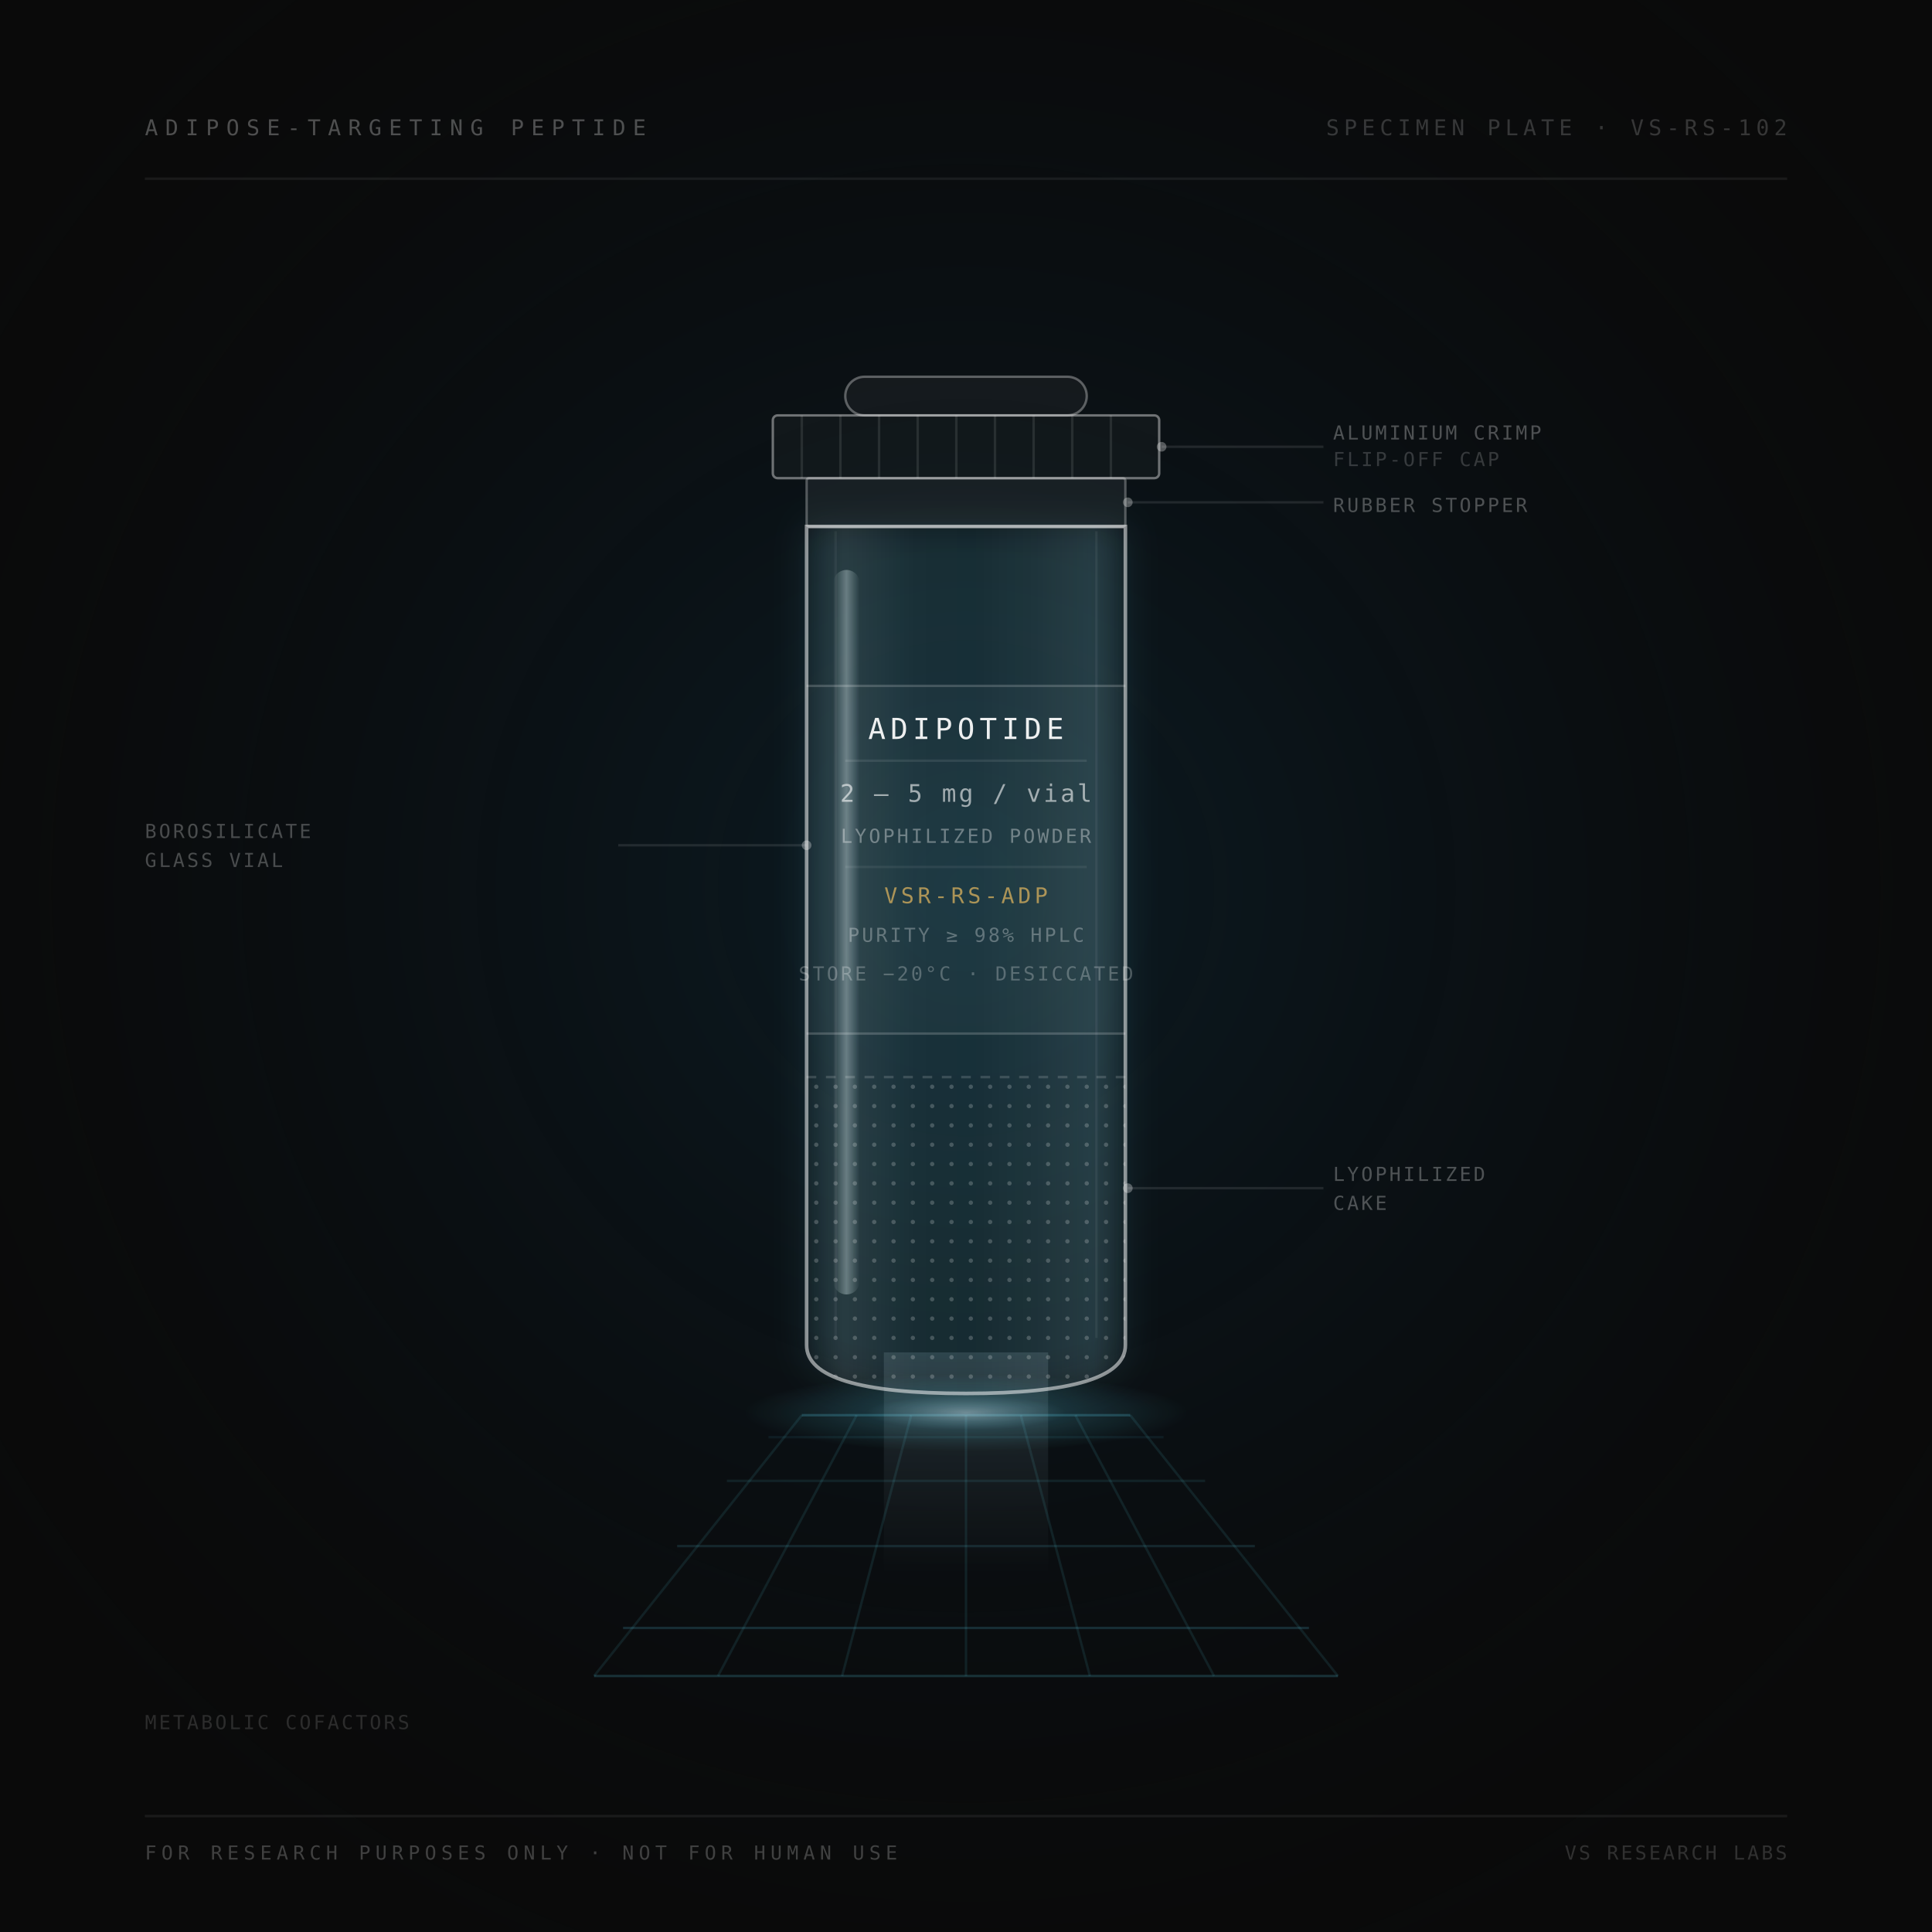
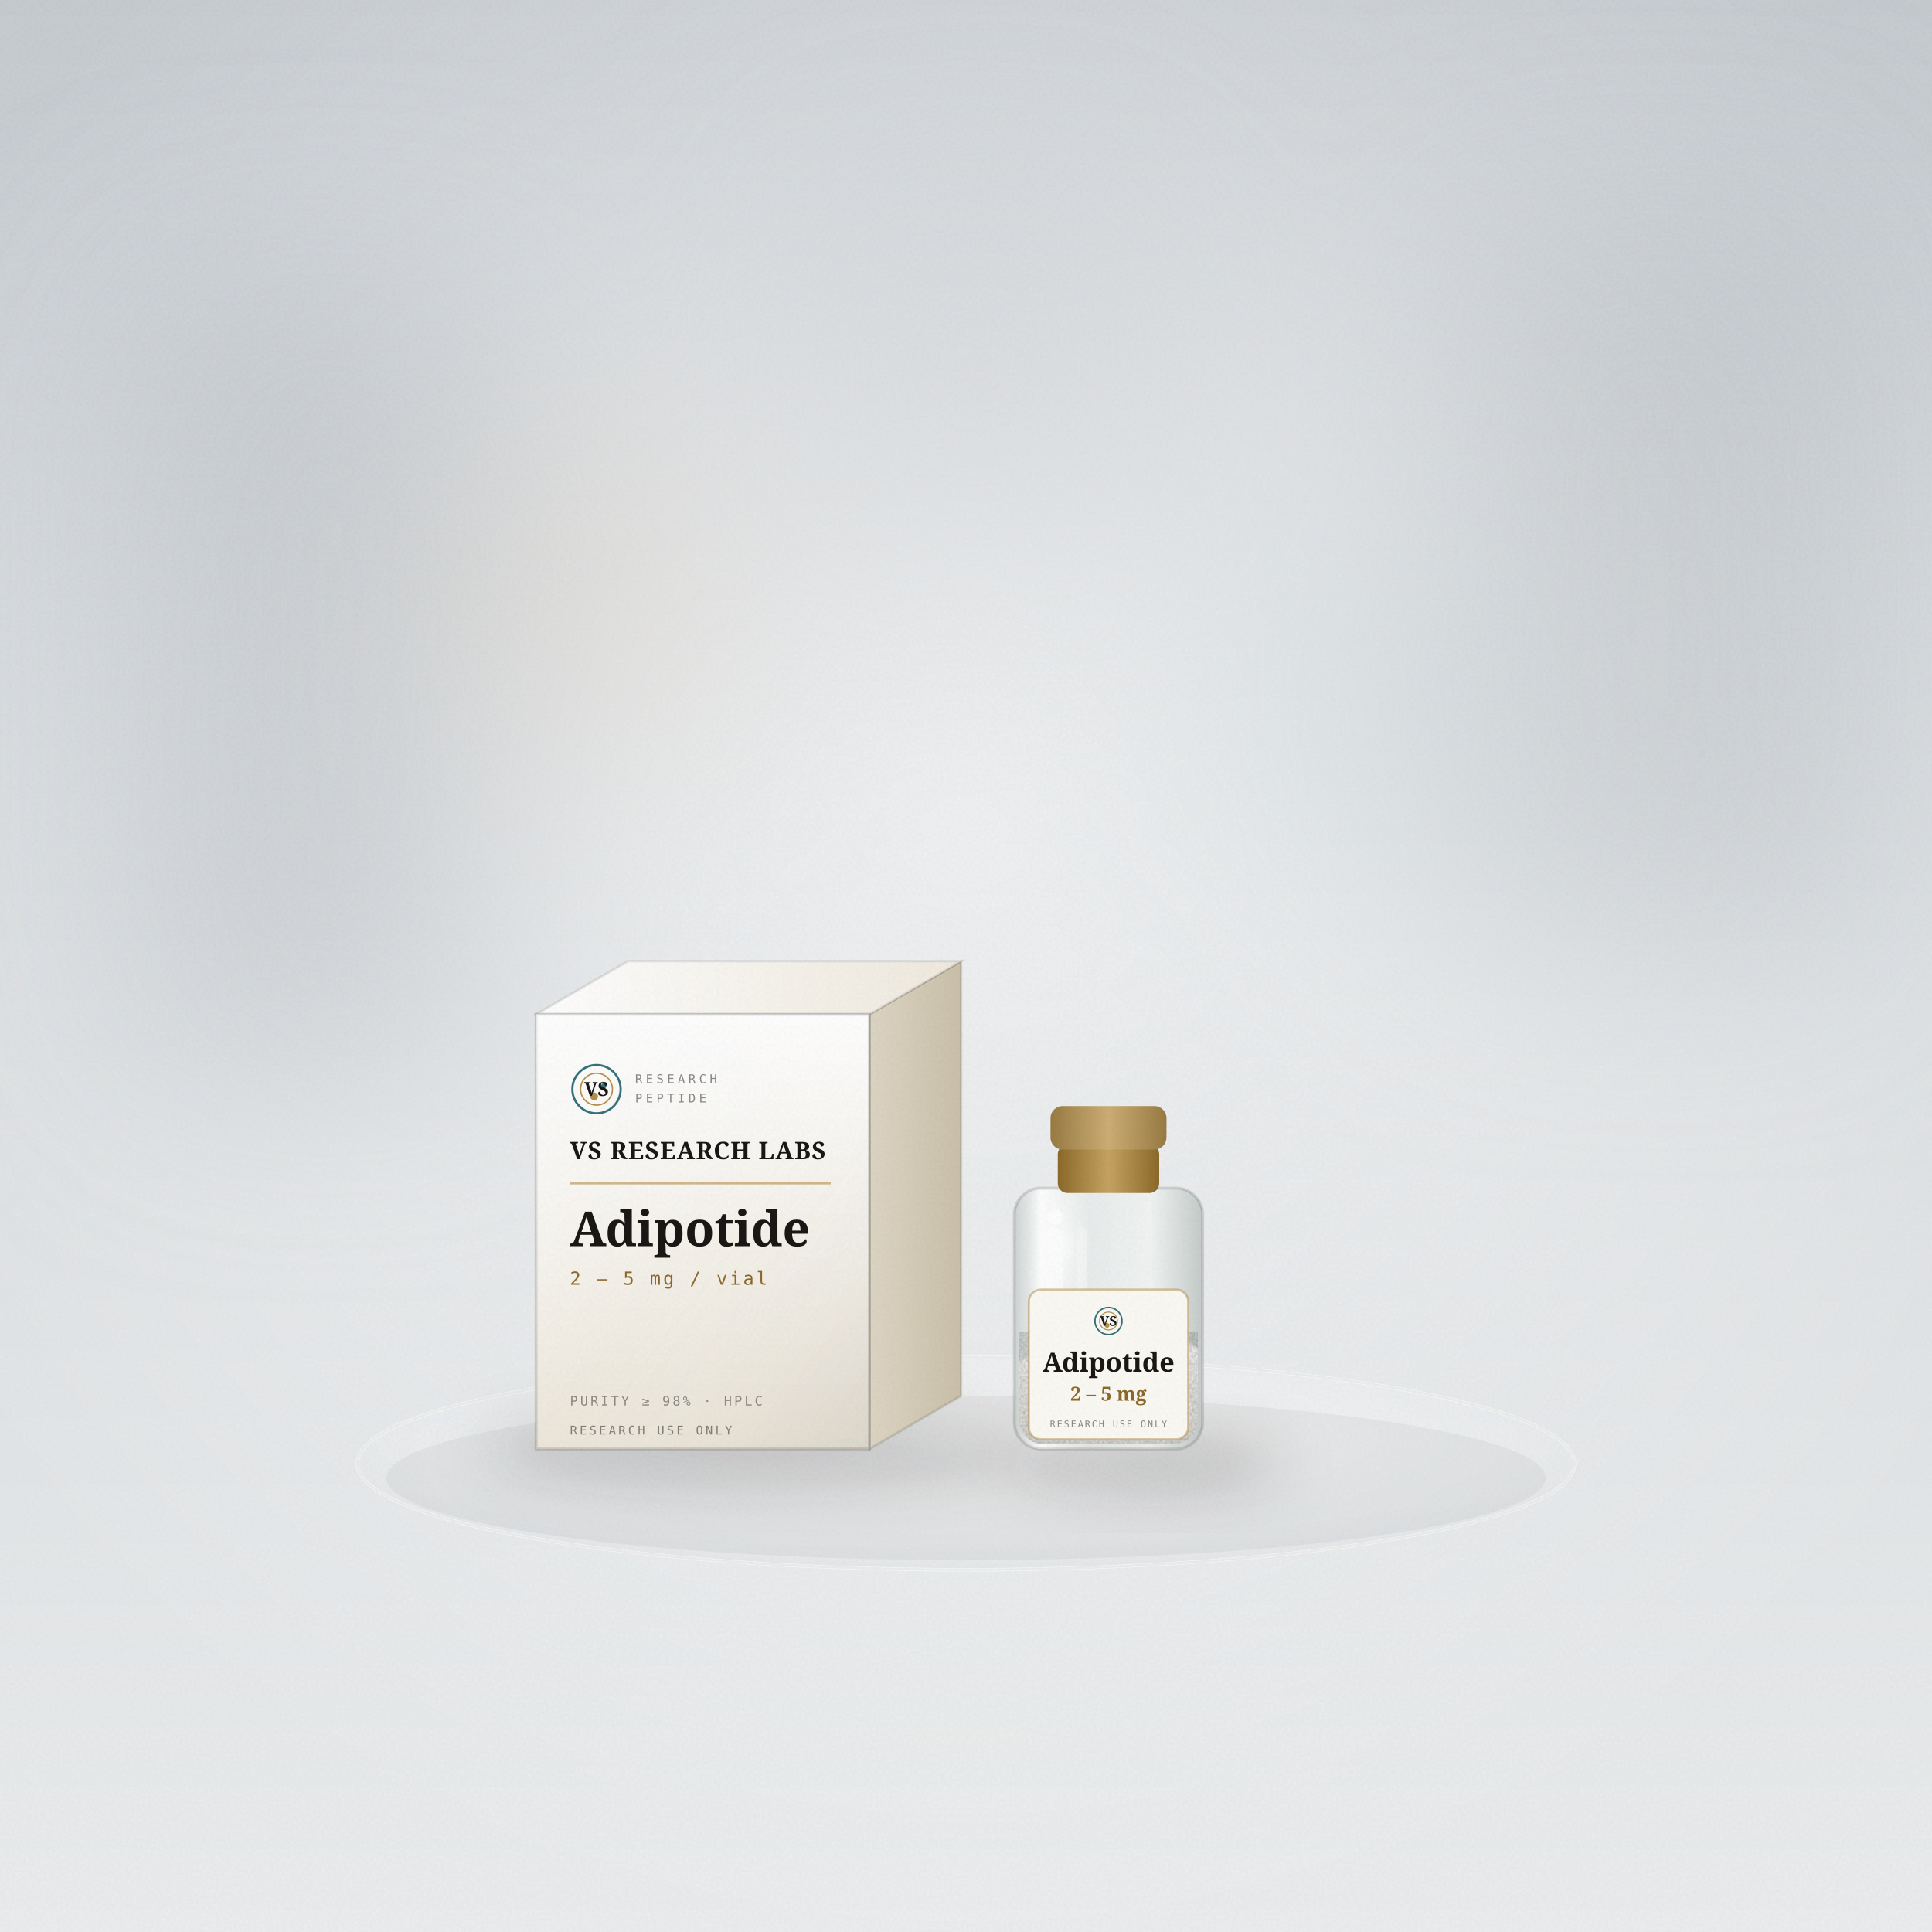
- <svg xmlns="http://www.w3.org/2000/svg" viewBox="0 0 800 800">
+ <svg xmlns="http://www.w3.org/2000/svg" viewBox="0 0 800 800" width="800" height="800" role="img" aria-label="Adipotide 2 – 5 mg — research carton and vial">
  <defs>
-     <pattern id="lyoDots" width="8" height="8" patternUnits="userSpaceOnUse">
-       <circle cx="2" cy="2" r="0.9" fill="rgba(255,255,255,0.2)" />
-     </pattern>
-     <clipPath id="vialFill">
-       <path d="M333 446 L333 557 Q333 576 400 576 Q467 576 467 557 L467 446 Z" />
+     <linearGradient id="lab" x1="0" y1="0" x2="0" y2="1">
+       <stop offset="0" stop-color="#C7CCD1" />
+       <stop offset="0.5" stop-color="#DCE0E3" />
+       <stop offset="1" stop-color="#ECEEEF" />
+     </linearGradient>
+     <radialGradient id="key" cx="50%" cy="42%" r="60%">
+       <stop offset="0" stop-color="#FFFFFF" stop-opacity="0.6" />
+       <stop offset="1" stop-color="#FFFFFF" stop-opacity="0" />
+     </radialGradient>
+     <filter id="blurXl" x="-60%" y="-60%" width="220%" height="220%">
+       <feGaussianBlur stdDeviation="42" />
+     </filter>
+     <filter id="shadow" x="-70%" y="-70%" width="240%" height="240%">
+       <feGaussianBlur stdDeviation="12" />
+     </filter>
+     <radialGradient id="disc" cx="50%" cy="38%" r="70%">
+       <stop offset="0" stop-color="#FFFFFF" stop-opacity="0.85" />
+       <stop offset="0.7" stop-color="#EDEFF1" stop-opacity="0.5" />
+       <stop offset="1" stop-color="#D7DBDE" stop-opacity="0.35" />
+     </radialGradient>
+     <linearGradient id="boxFront" x1="0" y1="0" x2="0" y2="1">
+       <stop offset="0" stop-color="#FFFFFF" />
+       <stop offset="1" stop-color="#EEE8DB" />
+     </linearGradient>
+     <linearGradient id="boxTop" x1="0" y1="0" x2="1" y2="0">
+       <stop offset="0" stop-color="#FFFFFF" />
+       <stop offset="1" stop-color="#F1EBDF" />
+     </linearGradient>
+     <linearGradient id="boxSide" x1="0" y1="0" x2="1" y2="0">
+       <stop offset="0" stop-color="#DED6C4" />
+       <stop offset="1" stop-color="#CBC1AB" />
+     </linearGradient>
+     <linearGradient id="boxDiag" x1="0" y1="0" x2="1" y2="1">
+       <stop offset="0" stop-color="#FFFFFF" stop-opacity="0.5" />
+       <stop offset="0.5" stop-color="#FFFFFF" stop-opacity="0" />
+       <stop offset="1" stop-color="#1A1714" stop-opacity="0.08" />
+     </linearGradient>
+     <linearGradient id="glass" x1="0" y1="0" x2="1" y2="0">
+       <stop offset="0" stop-color="#C9D0CF" stop-opacity="0.85" />
+       <stop offset="0.14" stop-color="#FFFFFF" stop-opacity="0.95" />
+       <stop offset="0.4" stop-color="#E9EEEC" stop-opacity="0.7" />
+       <stop offset="0.72" stop-color="#F4F7F5" stop-opacity="0.8" />
+       <stop offset="1" stop-color="#BEC6C4" stop-opacity="0.85" />
+     </linearGradient>
+     <linearGradient id="powder" x1="0" y1="0" x2="0" y2="1">
+       <stop offset="0" stop-color="#FFFFFF" />
+       <stop offset="1" stop-color="#E4E2DB" />
+     </linearGradient>
+     <filter id="grain">
+       <feTurbulence type="fractalNoise" baseFrequency="0.9" numOctaves="2" seed="7" result="n" />
+       <feColorMatrix in="n" type="matrix" values="0 0 0 0 0  0 0 0 0 0  0 0 0 0 0  0 0 0 0.6 0" />
+     </filter>
+     <filter id="film" x="0" y="0" width="100%" height="100%">
+       <feTurbulence type="fractalNoise" baseFrequency="0.85" numOctaves="2" seed="3" result="n" />
+       <feColorMatrix in="n" type="matrix" values="0 0 0 0 0  0 0 0 0 0  0 0 0 0 0  0 0 0 0.05 0" />
+     </filter>
+     <radialGradient id="spec" cx="50%" cy="50%" r="50%">
+       <stop offset="0" stop-color="#FFFFFF" stop-opacity="0.95" />
+       <stop offset="0.5" stop-color="#FFFFFF" stop-opacity="0.22" />
+       <stop offset="1" stop-color="#FFFFFF" stop-opacity="0" />
+     </radialGradient>
+     <linearGradient id="cap" x1="0" y1="0" x2="1" y2="0">
+       <stop offset="0" stop-color="#8C6A2A" />
+       <stop offset="0.5" stop-color="#C7A463" />
+       <stop offset="1" stop-color="#8C6A2A" />
+     </linearGradient>
+     <clipPath id="vialclip">
+       <rect x="2" y="42" width="74" height="104" rx="10" />
    </clipPath>
-     <radialGradient id="bgDepth" cx="0.5" cy="0.46" r="0.62">
-       <stop offset="0" stop-color="#0e2a38" stop-opacity="0.55" />
-       <stop offset="0.55" stop-color="#0a1822" stop-opacity="0.28" />
-       <stop offset="1" stop-color="#0a0a0a" stop-opacity="0" />
-     </radialGradient>
-     <radialGradient id="floorPool" cx="0.5" cy="0.5" r="0.5">
-       <stop offset="0" stop-color="#bfeffd" stop-opacity="0.5" />
-       <stop offset="0.45" stop-color="#5EDDF6" stop-opacity="0.16" />
-       <stop offset="1" stop-color="#5EDDF6" stop-opacity="0" />
-     </radialGradient>
-     <linearGradient id="glassBody" x1="0" y1="0" x2="1" y2="0">
-       <stop offset="0" stop-color="#ffffff" stop-opacity="0.02" />
-       <stop offset="0.12" stop-color="#ffffff" stop-opacity="0.085" />
-       <stop offset="0.34" stop-color="#ffffff" stop-opacity="0.015" />
-       <stop offset="0.52" stop-color="#ffffff" stop-opacity="0.008" />
-       <stop offset="0.72" stop-color="#ffffff" stop-opacity="0.04" />
-       <stop offset="0.9" stop-color="#cdeefb" stop-opacity="0.09" />
-       <stop offset="1" stop-color="#ffffff" stop-opacity="0.02" />
-     </linearGradient>
-     <linearGradient id="spec" x1="0" y1="0" x2="1" y2="0">
-       <stop offset="0" stop-color="#eafdff" stop-opacity="0" />
-       <stop offset="0.5" stop-color="#eafdff" stop-opacity="0.55" />
-       <stop offset="1" stop-color="#eafdff" stop-opacity="0" />
-     </linearGradient>
-     <linearGradient id="reflFade" x1="0" y1="0" x2="0" y2="1">
-       <stop offset="0" stop-color="#cdeefb" stop-opacity="0.13" />
-       <stop offset="1" stop-color="#cdeefb" stop-opacity="0" />
-     </linearGradient>
-     <filter id="vglow" x="-60%" y="-60%" width="220%" height="220%">
-       <feGaussianBlur stdDeviation="7" />
-     </filter>
  </defs>
-   <rect width="800" height="800" fill="#0a0a0a" />
-   <rect width="800" height="800" fill="url(#bgDepth)" />
-   <line x1="60" y1="74" x2="740" y2="74" stroke="rgba(255,255,255,0.07)" stroke-width="1" />
-   <text x="60" y="56" font-family="monospace" font-size="9" fill="rgba(255,255,255,0.28)" letter-spacing="3">ADIPOSE-TARGETING PEPTIDE</text>
-   <text x="740" y="56" font-family="monospace" font-size="9" fill="rgba(255,255,255,0.18)" letter-spacing="2" text-anchor="end">SPECIMEN PLATE · VS-RS-102</text>
-   <g class="pad">
-     <line x1="332" y1="586" x2="468" y2="586" stroke="#5EDDF6" stroke-opacity="0.22" stroke-width="1" />
-     <line x1="332.0" y1="586" x2="246.0" y2="694" stroke="#5EDDF6" stroke-opacity="0.10" stroke-width="1" />
-     <line x1="354.7" y1="586" x2="297.3" y2="694" stroke="#5EDDF6" stroke-opacity="0.10" stroke-width="1" />
-     <line x1="377.3" y1="586" x2="348.7" y2="694" stroke="#5EDDF6" stroke-opacity="0.10" stroke-width="1" />
-     <line x1="400.0" y1="586" x2="400.0" y2="694" stroke="#5EDDF6" stroke-opacity="0.10" stroke-width="1" />
-     <line x1="422.7" y1="586" x2="451.3" y2="694" stroke="#5EDDF6" stroke-opacity="0.10" stroke-width="1" />
-     <line x1="445.3" y1="586" x2="502.7" y2="694" stroke="#5EDDF6" stroke-opacity="0.10" stroke-width="1" />
-     <line x1="468.0" y1="586" x2="554.0" y2="694" stroke="#5EDDF6" stroke-opacity="0.10" stroke-width="1" />
-     <line x1="318.2" y1="595.1" x2="481.8" y2="595.1" stroke="#5EDDF6" stroke-opacity="0.071" stroke-width="1" />
-     <line x1="301.0" y1="613.2" x2="499.0" y2="613.2" stroke="#5EDDF6" stroke-opacity="0.097" stroke-width="1" />
-     <line x1="280.4" y1="640.2" x2="519.6" y2="640.2" stroke="#5EDDF6" stroke-opacity="0.128" stroke-width="1" />
-     <line x1="258.0" y1="674.1" x2="542.0" y2="674.1" stroke="#5EDDF6" stroke-opacity="0.162" stroke-width="1" />
-     <line x1="246.0" y1="694.0" x2="554.0" y2="694.0" stroke="#5EDDF6" stroke-opacity="0.180" stroke-width="1" />
+   <rect width="800" height="800" fill="url(#lab)" />
+   <g filter="url(#blurXl)" opacity="0.6">
+     <rect x="60" y="120" width="150" height="320" rx="16" fill="#AEB4BA" />
+     <rect x="600" y="90" width="170" height="300" rx="16" fill="#B4BABF" />
+     <rect x="330" y="70" width="150" height="160" rx="14" fill="#C2C7CC" />
+     <circle cx="250" cy="250" r="70" fill="#C7A463" opacity="0.25" />
+     <circle cx="560" cy="300" r="64" fill="#62A0A6" opacity="0.22" />
  </g>
-   <path d="M334 218 L334 557 Q334 577 400 577 Q466 577 466 557 L466 218 Z" fill="#5EDDF6" opacity="0.12" filter="url(#vglow)" />
-   <ellipse cx="400" cy="585" rx="92" ry="16" fill="url(#floorPool)" />
-   <rect x="366" y="560" width="68" height="92" fill="url(#reflFade)" />
-   <rect x="350" y="156" width="100" height="16" rx="8" fill="rgba(255,255,255,0.04)" stroke="rgba(255,255,255,0.32)" stroke-width="1" />
-   <rect x="320" y="172" width="160" height="26" rx="2" fill="rgba(255,255,255,0.03)" stroke="rgba(255,255,255,0.4)" stroke-width="1" />
-   <line x1="332" y1="172" x2="332" y2="198" stroke="rgba(255,255,255,0.1)" stroke-width="1" />
-   <line x1="348" y1="172" x2="348" y2="198" stroke="rgba(255,255,255,0.1)" stroke-width="1" />
-   <line x1="364" y1="172" x2="364" y2="198" stroke="rgba(255,255,255,0.1)" stroke-width="1" />
-   <line x1="380" y1="172" x2="380" y2="198" stroke="rgba(255,255,255,0.1)" stroke-width="1" />
-   <line x1="396" y1="172" x2="396" y2="198" stroke="rgba(255,255,255,0.1)" stroke-width="1" />
-   <line x1="412" y1="172" x2="412" y2="198" stroke="rgba(255,255,255,0.1)" stroke-width="1" />
-   <line x1="428" y1="172" x2="428" y2="198" stroke="rgba(255,255,255,0.1)" stroke-width="1" />
-   <line x1="444" y1="172" x2="444" y2="198" stroke="rgba(255,255,255,0.1)" stroke-width="1" />
-   <line x1="460" y1="172" x2="460" y2="198" stroke="rgba(255,255,255,0.1)" stroke-width="1" />
-   <rect x="334" y="198" width="132" height="20" rx="1" fill="rgba(255,255,255,0.06)" stroke="rgba(255,255,255,0.28)" stroke-width="1" />
-   <path d="M334 218 L334 557 Q334 577 400 577 Q466 577 466 557 L466 218 Z" fill="url(#glassBody)" stroke="rgba(255,255,255,0.52)" stroke-width="1.5" />
-   <rect x="345" y="236" width="11" height="300" rx="5.5" fill="url(#spec)" opacity="0.6" />
-   <line x1="346" y1="220" x2="346" y2="554" stroke="rgba(255,255,255,0.05)" stroke-width="1" />
-   <line x1="454" y1="220" x2="454" y2="554" stroke="rgba(255,255,255,0.06)" stroke-width="1" />
-   <line x1="334" y1="446" x2="466" y2="446" stroke="rgba(255,255,255,0.16)" stroke-width="1" stroke-dasharray="4,4" />
-   <rect x="334" y="447" width="132" height="128" fill="url(#lyoDots)" clip-path="url(#vialFill)" />
-   <rect x="334" y="284" width="132" height="144" fill="rgba(255,255,255,0.025)" />
-   <line x1="334" y1="284" x2="466" y2="284" stroke="rgba(255,255,255,0.18)" stroke-width="1" />
-   <line x1="334" y1="428" x2="466" y2="428" stroke="rgba(255,255,255,0.18)" stroke-width="1" />
-   <text x="400" y="306" font-family="monospace" font-size="12" font-weight="500" fill="rgba(255,255,255,0.92)" letter-spacing="2" text-anchor="middle">ADIPOTIDE</text>
-   <line x1="350" y1="315" x2="450" y2="315" stroke="rgba(255,255,255,0.09)" stroke-width="1" />
-   <text x="400" y="332" font-family="monospace" font-size="10" fill="rgba(255,255,255,0.58)" letter-spacing="1" text-anchor="middle">2 – 5 mg / vial</text>
-   <text x="400" y="349" font-family="monospace" font-size="8" fill="rgba(255,255,255,0.36)" letter-spacing="1" text-anchor="middle">LYOPHILIZED POWDER</text>
-   <line x1="350" y1="359" x2="450" y2="359" stroke="rgba(255,255,255,0.07)" stroke-width="1" />
-   <text x="400" y="374" font-family="monospace" font-size="9" fill="#C4A35A" letter-spacing="1.5" text-anchor="middle" opacity="0.85">VSR-RS-ADP</text>
-   <text x="400" y="390" font-family="monospace" font-size="8" fill="rgba(255,255,255,0.3)" letter-spacing="1" text-anchor="middle">PURITY ≥ 98% HPLC</text>
-   <text x="400" y="406" font-family="monospace" font-size="8" fill="rgba(255,255,255,0.26)" letter-spacing="1" text-anchor="middle">STORE −20°C · DESICCATED</text>
-   <line x1="481" y1="185" x2="548" y2="185" stroke="rgba(255,255,255,0.1)" stroke-width="1" />
-   <circle cx="481" cy="185" r="2" fill="rgba(255,255,255,0.3)" />
-   <text x="552" y="182" font-family="monospace" font-size="8" fill="rgba(255,255,255,0.28)" letter-spacing="1">ALUMINIUM CRIMP</text>
-   <text x="552" y="193" font-family="monospace" font-size="8" fill="rgba(255,255,255,0.18)" letter-spacing="1">FLIP-OFF CAP</text>
-   <line x1="467" y1="208" x2="548" y2="208" stroke="rgba(255,255,255,0.1)" stroke-width="1" />
-   <circle cx="467" cy="208" r="2" fill="rgba(255,255,255,0.3)" />
-   <text x="552" y="212" font-family="monospace" font-size="8" fill="rgba(255,255,255,0.28)" letter-spacing="1">RUBBER STOPPER</text>
-   <line x1="467" y1="492" x2="548" y2="492" stroke="rgba(255,255,255,0.1)" stroke-width="1" />
-   <circle cx="467" cy="492" r="2" fill="rgba(255,255,255,0.3)" />
-   <text x="552" y="489" font-family="monospace" font-size="8" fill="rgba(255,255,255,0.28)" letter-spacing="1">LYOPHILIZED</text>
-   <text x="552" y="501" font-family="monospace" font-size="8" fill="rgba(255,255,255,0.28)" letter-spacing="1">CAKE</text>
-   <line x1="334" y1="350" x2="256" y2="350" stroke="rgba(255,255,255,0.1)" stroke-width="1" />
-   <circle cx="334" cy="350" r="2" fill="rgba(255,255,255,0.3)" />
-   <text x="60" y="347" font-family="monospace" font-size="8" fill="rgba(255,255,255,0.26)" letter-spacing="1">BOROSILICATE</text>
-   <text x="60" y="359" font-family="monospace" font-size="8" fill="rgba(255,255,255,0.26)" letter-spacing="1">GLASS VIAL</text>
-   <text x="60" y="716" font-family="monospace" font-size="8" fill="rgba(255,255,255,0.14)" letter-spacing="1">METABOLIC COFACTORS</text>
-   <line x1="60" y1="752" x2="740" y2="752" stroke="rgba(255,255,255,0.07)" stroke-width="1" />
-   <text x="60" y="770" font-family="monospace" font-size="8" fill="rgba(255,255,255,0.22)" letter-spacing="2">FOR RESEARCH PURPOSES ONLY · NOT FOR HUMAN USE</text>
-   <text x="740" y="770" font-family="monospace" font-size="8" fill="rgba(255,255,255,0.16)" letter-spacing="1" text-anchor="end">VS RESEARCH LABS</text>
+   <rect width="800" height="800" fill="url(#key)" />
+   <ellipse cx="400" cy="606" rx="252" ry="44" fill="url(#disc)" />
+   <ellipse cx="400" cy="606" rx="252" ry="44" fill="none" stroke="#FFFFFF" stroke-opacity="0.8" stroke-width="1.4" />
+   <ellipse cx="400" cy="606" rx="252" ry="44" fill="none" stroke="#1A1714" stroke-opacity="0.06" stroke-width="1" />
+   <ellipse cx="400" cy="612" rx="240" ry="34" fill="#1A1714" opacity="0.05" />
+   <ellipse cx="318" cy="600" rx="118" ry="16" fill="#1A1714" opacity="0.18" filter="url(#shadow)" />
+   <ellipse cx="476" cy="606" rx="56" ry="12" fill="#1A1714" opacity="0.2" filter="url(#shadow)" />
+   <g>
+     <polygon points="360,420 398,398 398,578 360,600" fill="url(#boxSide)" stroke="#1A1714" stroke-opacity="0.13" stroke-width="1" />
+     <polygon points="222,420 260,398 398,398 360,420" fill="url(#boxTop)" stroke="#1A1714" stroke-opacity="0.1" stroke-width="1" />
+     <rect x="222" y="420" width="138" height="180" fill="url(#boxFront)" stroke="#1A1714" stroke-opacity="0.15" stroke-width="1.2" />
+     <rect x="222" y="420" width="138" height="180" fill="url(#boxDiag)" />
+     <g transform="translate(236,440)">
+       <g transform="translate(11,11)">
+         <circle r="10" fill="none" stroke="#34727A" stroke-width="0.9" />
+         <circle r="6.6" fill="none" stroke="#B5904B" stroke-width="0.55" />
+         <circle cx="-1" cy="3" r="1.6" fill="#B5904B" />
+         <circle cx="3" cy="-1.3" r="1.1" fill="#34727A" />
+         <text y="2.8" text-anchor="middle" font-family="'Cormorant Garamond',serif" font-weight="600" font-size="8" fill="#1A1714">VS</text>
+       </g>
+       <text x="27" y="8.5" font-family="'IBM Plex Mono',monospace" font-size="5" letter-spacing="1.4" fill="#1A1714" opacity="0.5">RESEARCH</text>
+       <text x="27" y="16.5" font-family="'IBM Plex Mono',monospace" font-size="5" letter-spacing="1.4" fill="#1A1714" opacity="0.5">PEPTIDE</text>
+       <text x="0" y="40" font-family="'Cormorant Garamond',serif" font-weight="700" font-size="10" letter-spacing="0.4" fill="#1A1714">VS RESEARCH LABS</text>
+       <line x1="0" y1="50" x2="108" y2="50" stroke="#B5904B" stroke-opacity="0.6" stroke-width="0.9" />
+       <text x="0" y="76" font-family="'Cormorant Garamond',serif" font-weight="600" font-size="20" fill="#1A1714">Adipotide</text>
+       <text x="0" y="92" font-family="'IBM Plex Mono',monospace" font-size="7.5" letter-spacing="1" fill="#8C6A2A">2 – 5 mg / vial</text>
+       <text x="0" y="142" font-family="'IBM Plex Mono',monospace" font-size="5.4" letter-spacing="1" fill="#1A1714" opacity="0.45">PURITY ≥ 98% · HPLC</text>
+       <text x="0" y="154" font-family="'IBM Plex Mono',monospace" font-size="5" letter-spacing="1" fill="#1A1714" opacity="0.5">RESEARCH USE ONLY</text>
+     </g>
+   </g>
+   <g transform="translate(420,452)">
+     <rect x="0" y="40" width="78" height="108" rx="11" fill="url(#glass)" stroke="#1A1714" stroke-opacity="0.14" stroke-width="1.2" />
+     <g clip-path="url(#vialclip)">
+       <path d="M2 112 q14 -10 26 -4 q12 6 24 -2 q14 -8 26 2 V148 H2 Z" fill="url(#powder)" />
+       <rect x="2" y="104" width="74" height="44" fill="#FFFFFF" filter="url(#grain)" opacity="0.4" />
+       <path d="M2 112 q14 -10 26 -4 q12 6 24 -2 q14 -8 26 2" fill="none" stroke="#CFCCC2" stroke-width="0.8" opacity="0.7" />
+     </g>
+     <rect x="11" y="56" width="9" height="78" rx="4" fill="#FFFFFF" opacity="0.7" />
+     <rect x="26" y="56" width="4" height="70" rx="2" fill="#FFFFFF" opacity="0.35" />
+     <ellipse cx="20" cy="64" rx="12" ry="26" fill="url(#spec)" opacity="0.85" />
+     <circle cx="17" cy="52" r="3.2" fill="#FFFFFF" opacity="0.9" />
+     <rect x="18" y="22" width="42" height="20" rx="4" fill="url(#cap)" />
+     <rect x="15" y="6" width="48" height="18" rx="5" fill="url(#cap)" />
+     <rect x="15" y="6" width="48" height="18" rx="5" fill="#FFFFFF" opacity="0.12" />
+     <rect x="6" y="82" width="66" height="62" rx="5" fill="#FCFAF5" stroke="#B5904B" stroke-opacity="0.5" stroke-width="0.9" />
+     <g transform="translate(39,95)">
+       <circle r="5.6" fill="none" stroke="#34727A" stroke-width="0.6" />
+       <circle r="3.7" fill="none" stroke="#B5904B" stroke-width="0.4" />
+       <circle cx="-0.6" cy="1.8" r="1" fill="#B5904B" />
+       <text y="2" text-anchor="middle" font-family="'Cormorant Garamond',serif" font-weight="600" font-size="5.6" fill="#1A1714">VS</text>
+     </g>
+     <text x="39" y="116" text-anchor="middle" font-family="'Cormorant Garamond',serif" font-weight="600" font-size="11" fill="#1A1714">Adipotide</text>
+     <text x="39" y="128" text-anchor="middle" font-family="'Cormorant Garamond',serif" font-weight="600" font-size="8" fill="#8C6A2A">2 – 5 mg</text>
+     <text x="39" y="139" text-anchor="middle" font-family="'IBM Plex Mono',monospace" font-size="3.8" letter-spacing="0.6" fill="#1A1714" opacity="0.5">RESEARCH USE ONLY</text>
+   </g>
+   <rect width="800" height="800" filter="url(#film)" style="mix-blend-mode:multiply" opacity="0.7" />
</svg>
